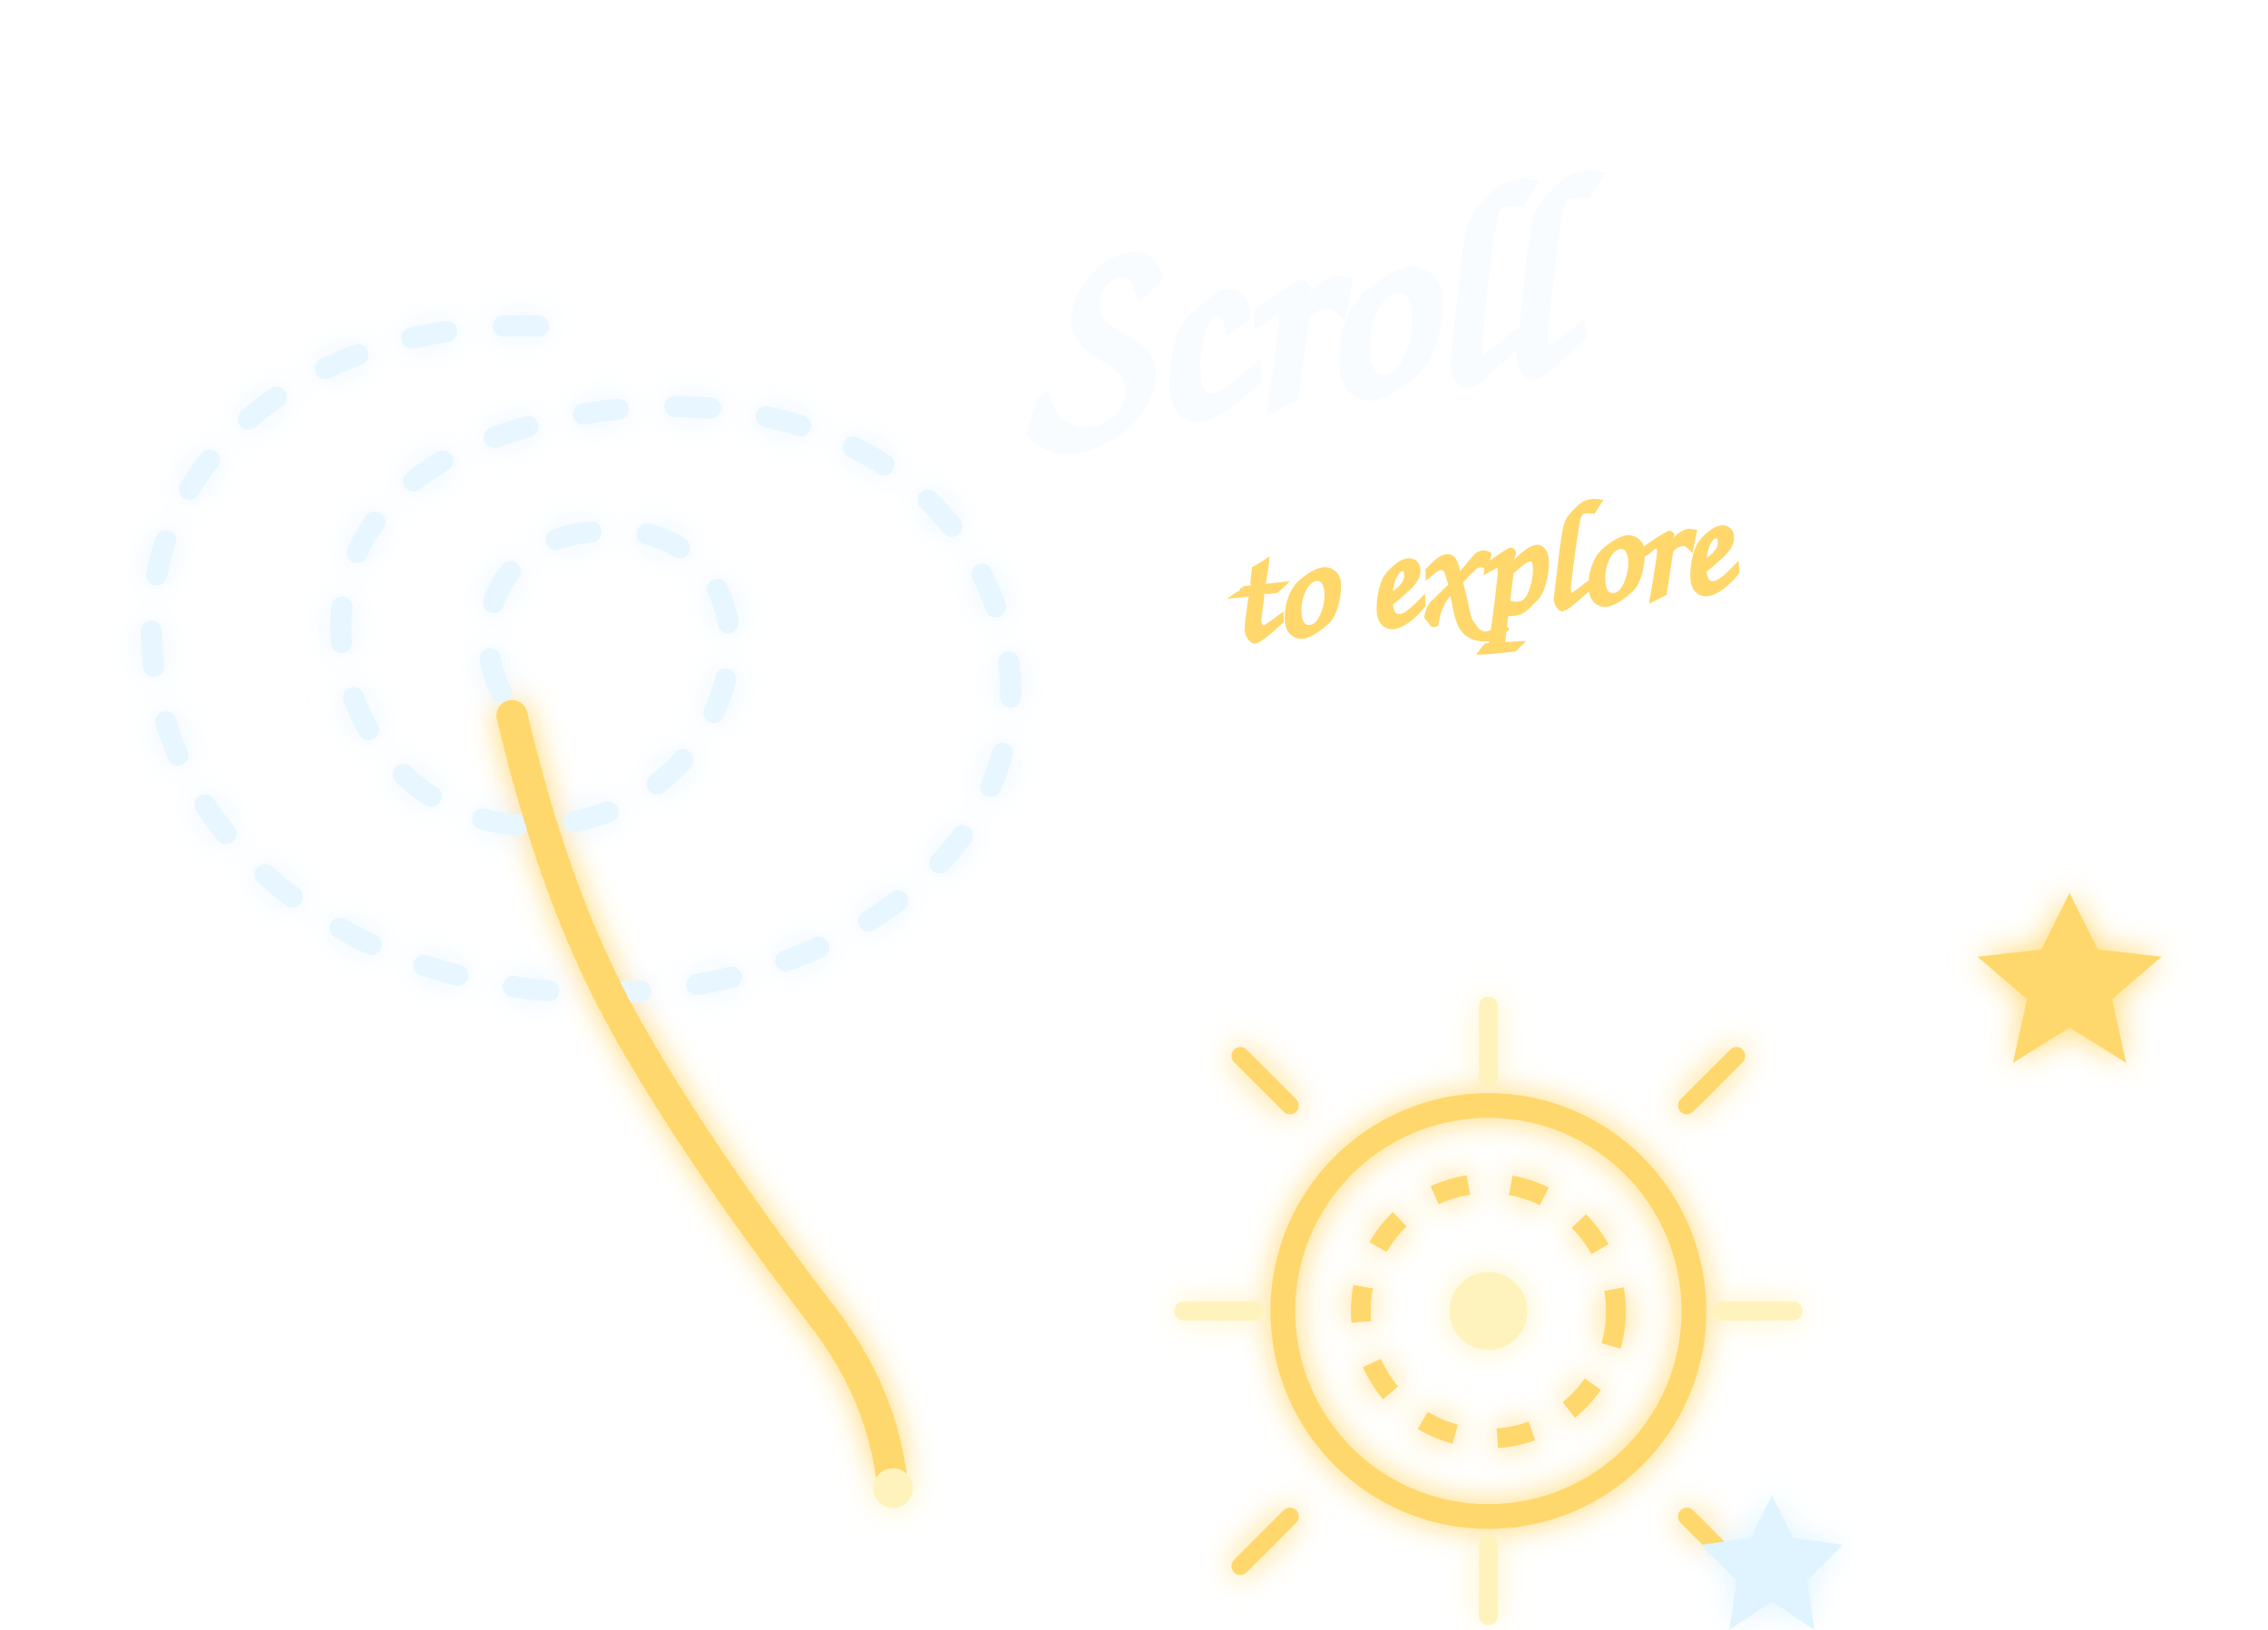
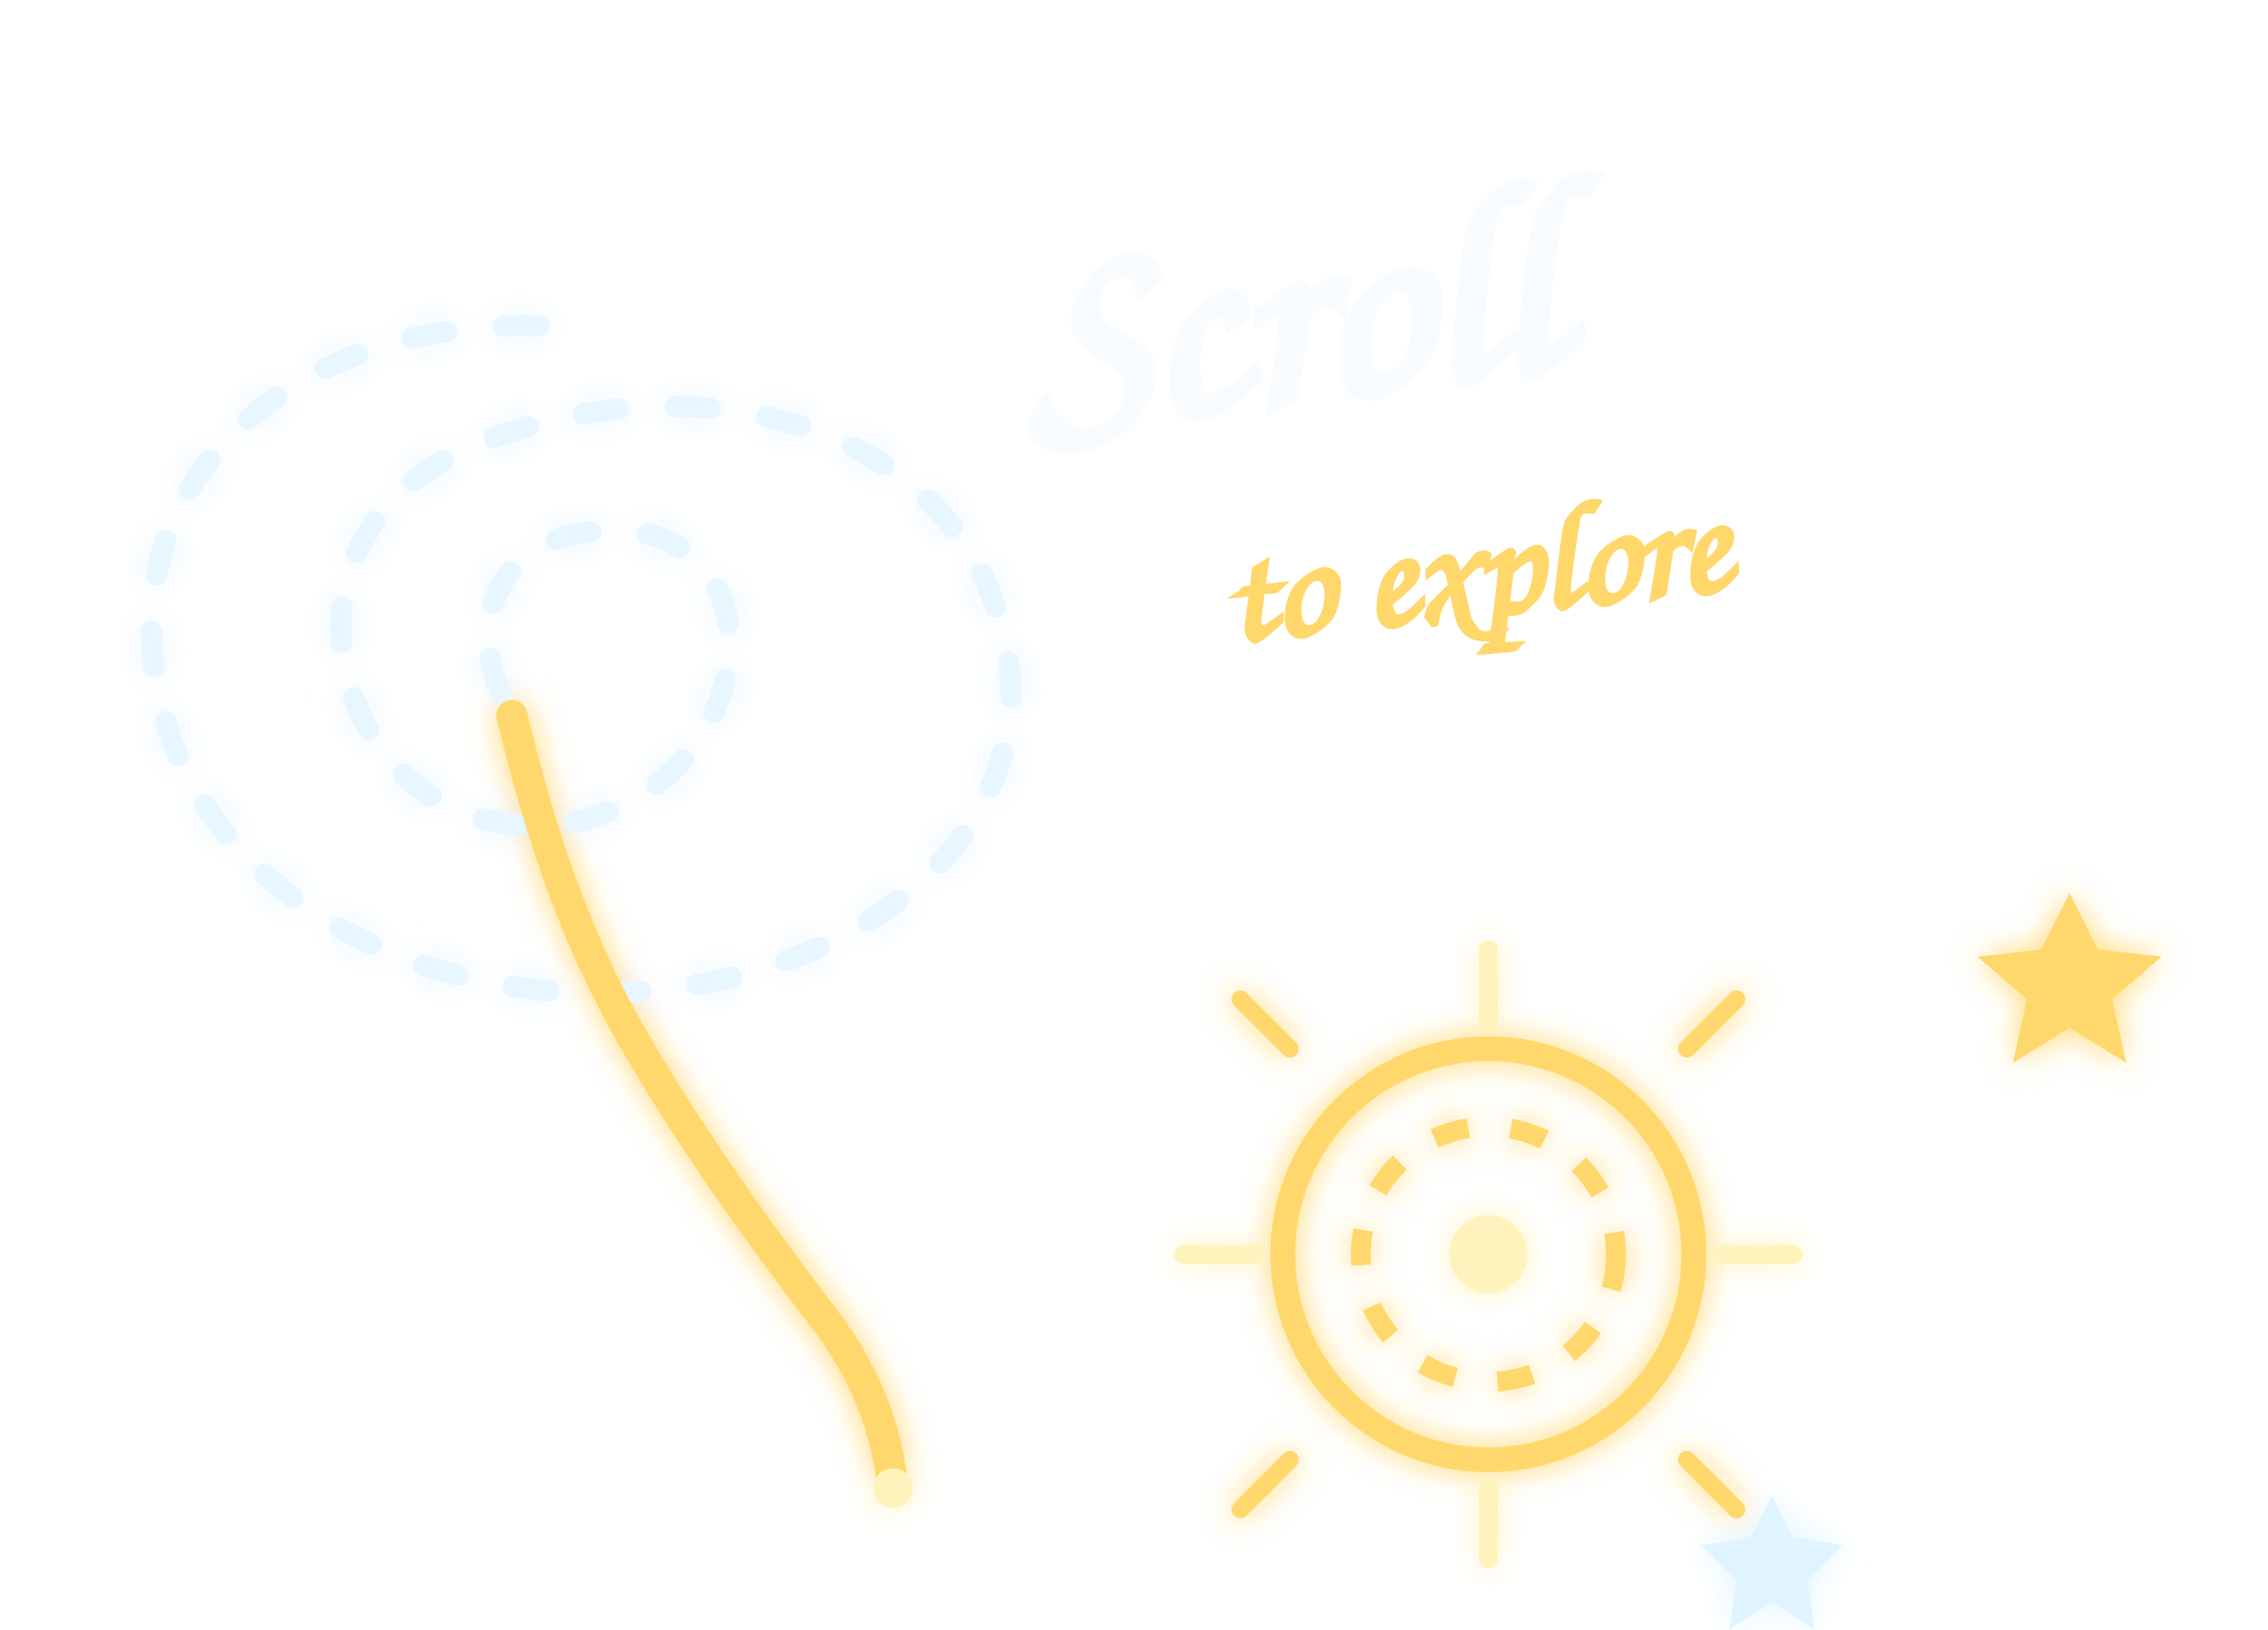
<svg xmlns="http://www.w3.org/2000/svg" viewBox="0 0 320 230" fill="none">
  <defs>
    <filter id="cueGlow" x="-50%" y="-50%" width="200%" height="200%">
      <feGaussianBlur stdDeviation="2.2" result="blur" />
      <feMerge>
        <feMergeNode in="blur" />
        <feMergeNode in="SourceGraphic" />
      </feMerge>
    </filter>
  </defs>
  <g opacity="0.98" filter="url(#cueGlow)">
    <path d="M76 46 C42 45 17 67 22 96 C27 126 61 145 98 139 C132 133 151 108 139 82 C128 58 96 52 69 62 C47 70 43 91 54 106 C66 122 91 119 100 102 C108 87 99 73 84 75 C70 76 65 89 72 100" stroke="#e8f6ff" stroke-width="3" stroke-linecap="round" stroke-dasharray="5 8">
      <animate attributeName="stroke-dashoffset" values="0;-13;0" dur="6s" repeatCount="indefinite" />
    </path>
    <g>
      <animateTransform attributeName="transform" attributeType="XML" type="translate" values="0 0;0 3;0 0" dur="3.8s" repeatCount="indefinite" calcMode="easeInOut" />
      <path d="M72 100 C76 117 81 132 89 146 C97 160 107 174 117 187 C122 194 125 201 126 210" stroke="#ffd76b" stroke-width="4.4" stroke-linecap="round" stroke-linejoin="round" pathLength="1" stroke-dasharray="1" stroke-dashoffset="1">
        <animate attributeName="stroke-dashoffset" values="1;0;0;1" dur="4.8s" repeatCount="indefinite" calcMode="easeInOut" />
      </path>
      <path d="M114 198 L126 210 L138 198" stroke="#ffd76b" stroke-width="4.4" stroke-linecap="round" stroke-linejoin="round" opacity="0">
        <animate attributeName="opacity" values="0;0;1;1;0" dur="4.8s" repeatCount="indefinite" />
      </path>
      <circle cx="126" cy="210" r="2.8" fill="#fff3bc">
        <animate attributeName="r" values="2.8;4.2;2.8" dur="1.9s" repeatCount="indefinite" />
        <animate attributeName="opacity" values="0.65;1;0.65" dur="1.9s" repeatCount="indefinite" />
      </circle>
    </g>
-     <g>
+     <g transform="translate(0 -8)">
      <animateTransform attributeName="transform" attributeType="XML" type="scale" values="1;1.035;1" dur="3.6s" repeatCount="indefinite" />
      <circle cx="210" cy="185" r="29" stroke="#ffd76b" stroke-width="3.5" />
      <circle cx="210" cy="185" r="18" stroke="#ffd76b" stroke-width="2.8" stroke-dasharray="5 6" />
      <circle cx="210" cy="185" r="5.5" fill="#fff3bc" />
      <path d="M210 142 L210 152 M210 218 L210 228 M167 185 L177 185 M243 185 L253 185" stroke="#fff3bc" stroke-width="2.7" stroke-linecap="round" />
      <path d="M182 156 L175 149 M238 156 L245 149 M182 214 L175 221 M238 214 L245 221" stroke="#ffd76b" stroke-width="2.5" stroke-linecap="round" />
    </g>
    <path d="M292 126 l4 8 9 1 -7 6 2 9 -8 -5 -8 5 2 -9 -7 -6 9 -1z" fill="#ffd76b">
      <animate attributeName="opacity" values="0.35;1;0.35" dur="2.8s" repeatCount="indefinite" />
    </path>
    <path d="M250 211 l3 6 7 1 -5 5 1 7 -6 -4 -6 4 1 -7 -5 -5 7 -1z" fill="#dff4ff">
      <animate attributeName="opacity" values="0.45;1;0.45" dur="3.2s" repeatCount="indefinite" begin="0.5s" />
    </path>
  </g>
  <text x="145" y="62" fill="#f8fcff" font-size="39" font-family="cursive" font-style="italic" font-weight="700" transform="rotate(-7 145 62)">Scroll</text>
  <text x="173" y="91" fill="#ffd76b" font-size="21" font-family="cursive" font-style="italic" font-weight="700" transform="rotate(-6 173 91)">to explore</text>
</svg>
